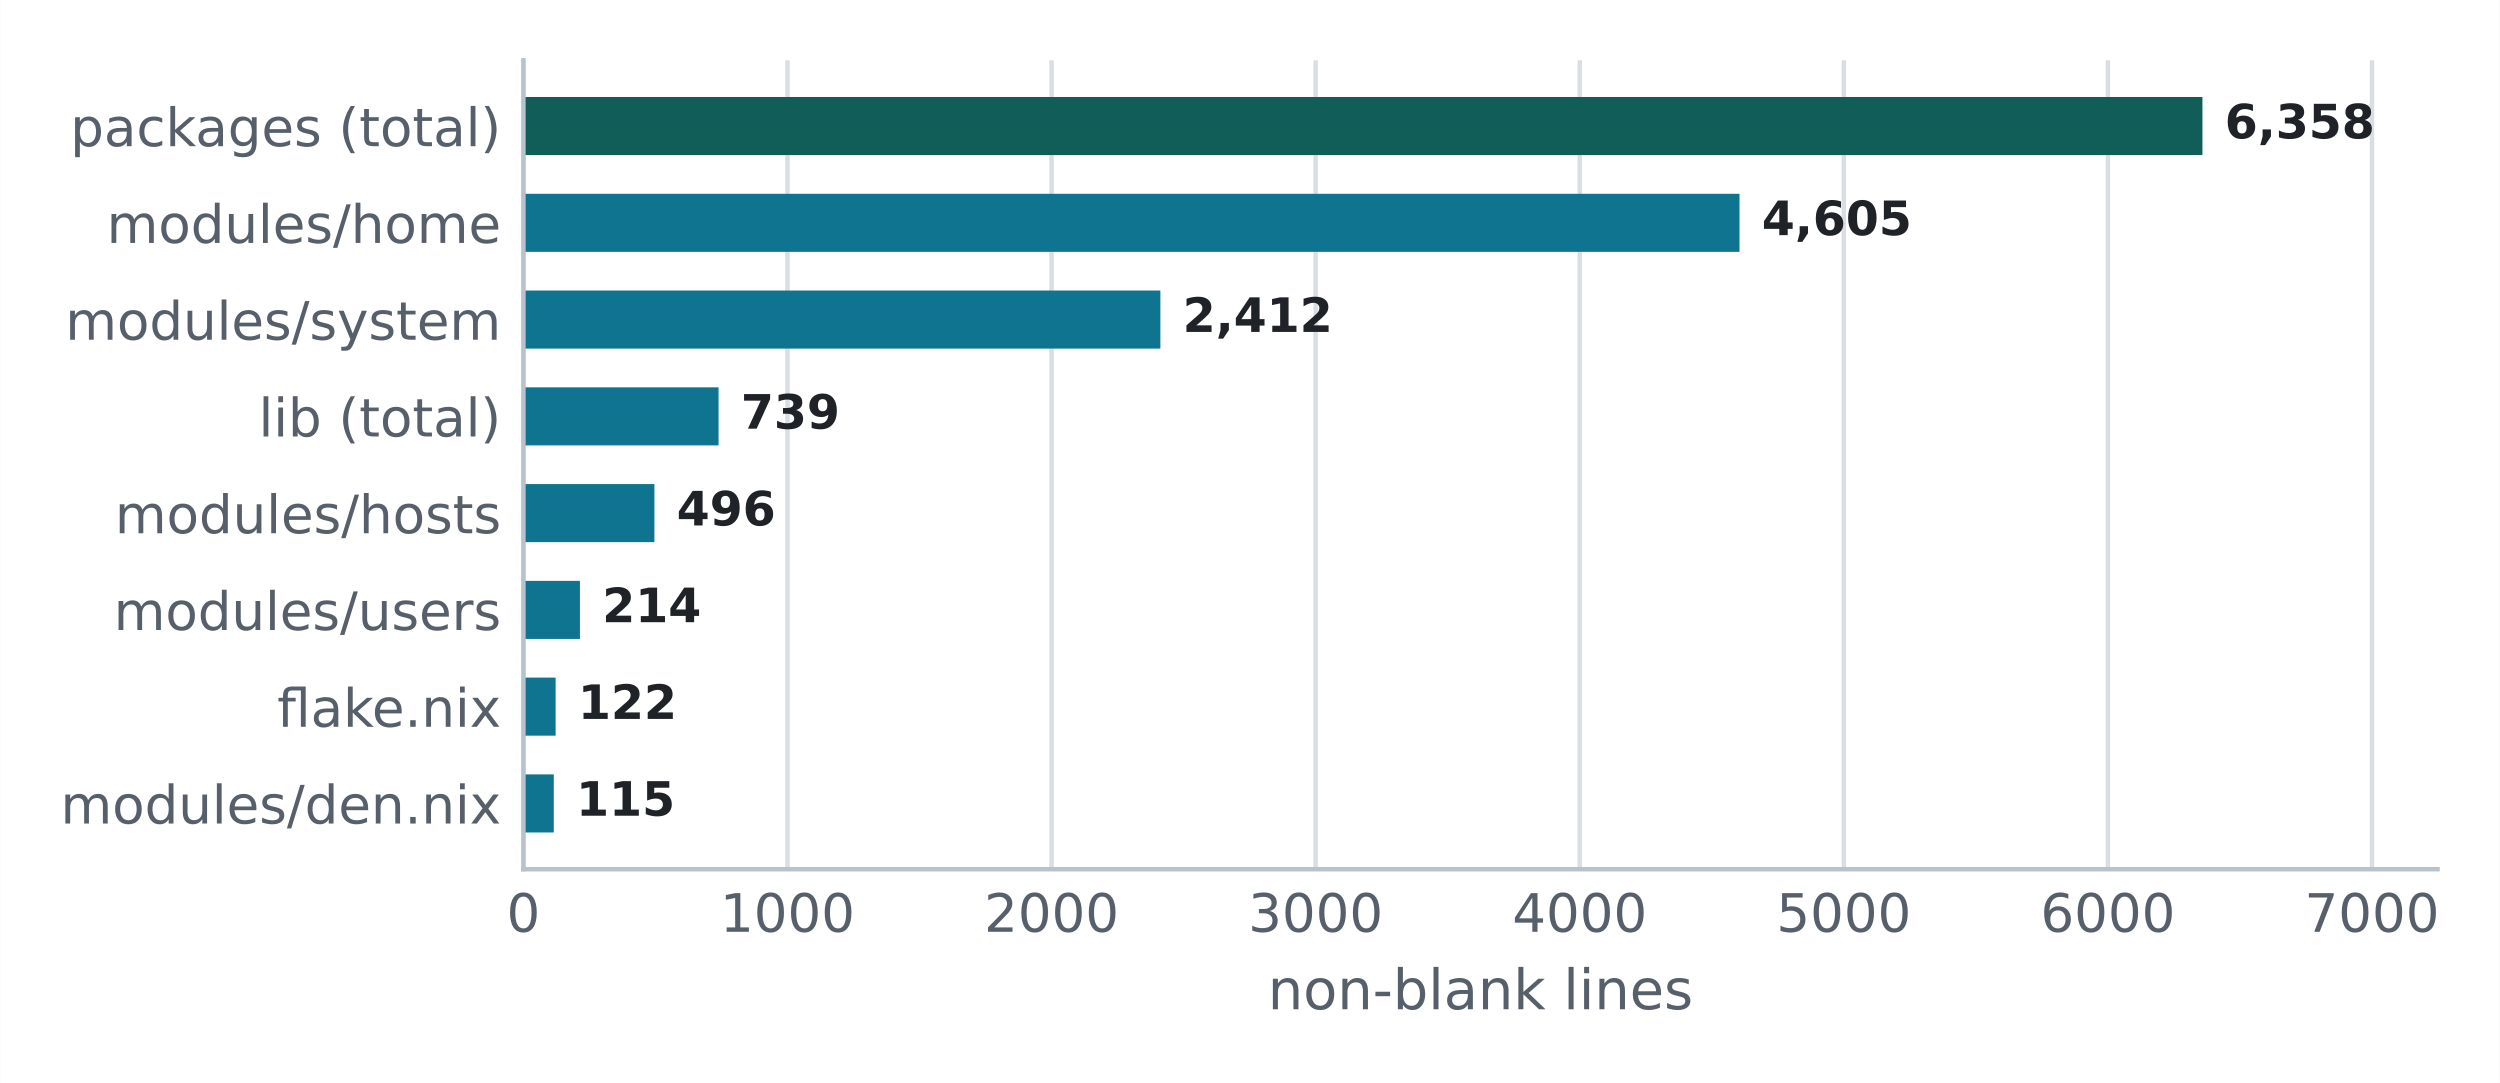
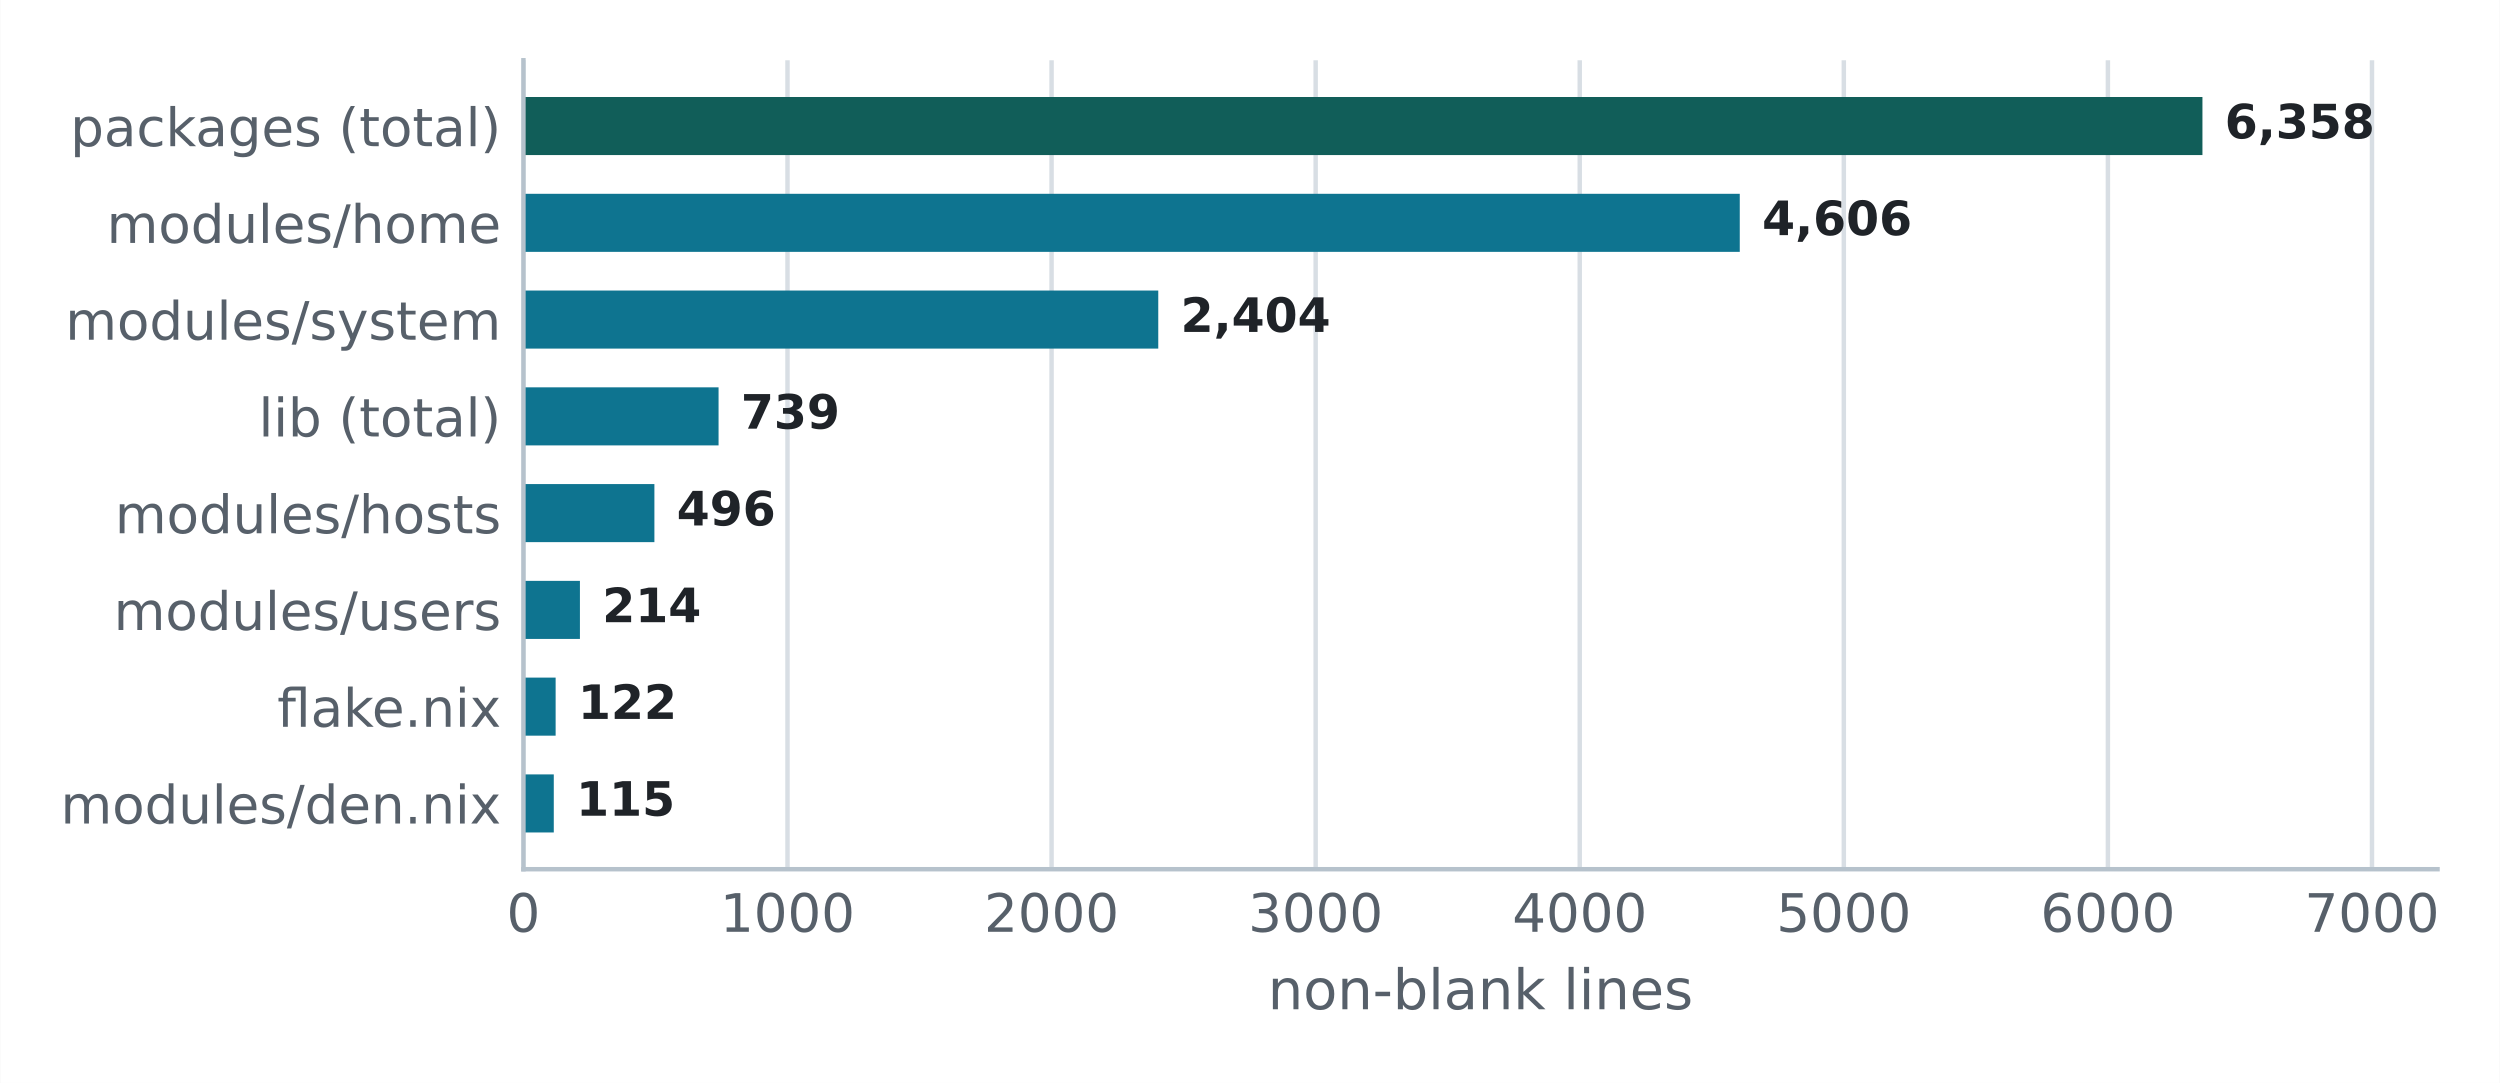
<svg xmlns="http://www.w3.org/2000/svg" xmlns:xlink="http://www.w3.org/1999/xlink" width="995" height="431" viewBox="0 0 447.937 194.078" version="1.1">
  <defs>
    <style type="text/css">*{stroke-linejoin: round; stroke-linecap: butt}</style>
  </defs>
  <g id="figure_1">
    <g id="patch_1">
      <path d="M 0 194.078  L 447.937 194.078  L 447.937 0  L 0 0  z " style="fill: #ffffff" />
    </g>
    <g id="axes_1">
      <g id="patch_2">
        <path d="M 93.751 155.778  L 436.791 155.778  L 436.791 10.8  L 93.751 10.8  z " style="fill: #ffffff" />
      </g>
      <g id="matplotlib.axis_1">
        <g id="xtick_1">
          <g id="line2d_1">
            <path d="M 93.751 155.778  L 93.751 10.8  " clip-path="url(#p4f550c6e6d)" style="fill: none; stroke: #d8dee4; stroke-width: 0.8; stroke-linecap: square" />
          </g>
          <g id="line2d_2" />
          <g id="text_1">
            <g style="fill: #57606a" transform="translate(90.72875 166.9954) scale(0.095 -0.095)">
              <defs>
                <path id="DejaVuSans-13" d="M 2034 4250  Q 1547 4250 1301 3770  Q 1056 3291 1056 2328  Q 1056 1369 1301 889  Q 1547 409 2034 409  Q 2525 409 2770 889  Q 3016 1369 3016 2328  Q 3016 3291 2770 3770  Q 2525 4250 2034 4250  z M 2034 4750  Q 2819 4750 3233 4129  Q 3647 3509 3647 2328  Q 3647 1150 3233 529  Q 2819 -91 2034 -91  Q 1250 -91 836 529  Q 422 1150 422 2328  Q 422 3509 836 4129  Q 1250 4750 2034 4750  z " transform="scale(0.015625)" />
              </defs>
              <use xlink:href="#DejaVuSans-13" />
            </g>
          </g>
        </g>
        <g id="xtick_2">
          <g id="line2d_3">
            <path d="M 141.079 155.778  L 141.079 10.8  " clip-path="url(#p4f550c6e6d)" style="fill: none; stroke: #d8dee4; stroke-width: 0.8; stroke-linecap: square" />
          </g>
          <g id="line2d_4" />
          <g id="text_2">
            <g style="fill: #57606a" transform="translate(128.9903 166.9954) scale(0.095 -0.095)">
              <defs>
                <path id="DejaVuSans-14" d="M 794 531  L 1825 531  L 1825 4091  L 703 3866  L 703 4441  L 1819 4666  L 2450 4666  L 2450 531  L 3481 531  L 3481 0  L 794 0  L 794 531  z " transform="scale(0.015625)" />
              </defs>
              <use xlink:href="#DejaVuSans-14" />
              <use xlink:href="#DejaVuSans-13" transform="translate(63.625 0)" />
              <use xlink:href="#DejaVuSans-13" transform="translate(127.25 0)" />
              <use xlink:href="#DejaVuSans-13" transform="translate(190.875 0)" />
            </g>
          </g>
        </g>
        <g id="xtick_3">
          <g id="line2d_5">
            <path d="M 188.407 155.778  L 188.407 10.8  " clip-path="url(#p4f550c6e6d)" style="fill: none; stroke: #d8dee4; stroke-width: 0.8; stroke-linecap: square" />
          </g>
          <g id="line2d_6" />
          <g id="text_3">
            <g style="fill: #57606a" transform="translate(176.3185 166.9954) scale(0.095 -0.095)">
              <defs>
                <path id="DejaVuSans-15" d="M 1228 531  L 3431 531  L 3431 0  L 469 0  L 469 531  Q 828 903 1448 1529  Q 2069 2156 2228 2338  Q 2531 2678 2651 2914  Q 2772 3150 2772 3378  Q 2772 3750 2511 3984  Q 2250 4219 1831 4219  Q 1534 4219 1204 4116  Q 875 4013 500 3803  L 500 4441  Q 881 4594 1212 4672  Q 1544 4750 1819 4750  Q 2544 4750 2975 4387  Q 3406 4025 3406 3419  Q 3406 3131 3298 2873  Q 3191 2616 2906 2266  Q 2828 2175 2409 1742  Q 1991 1309 1228 531  z " transform="scale(0.015625)" />
              </defs>
              <use xlink:href="#DejaVuSans-15" />
              <use xlink:href="#DejaVuSans-13" transform="translate(63.625 0)" />
              <use xlink:href="#DejaVuSans-13" transform="translate(127.25 0)" />
              <use xlink:href="#DejaVuSans-13" transform="translate(190.875 0)" />
            </g>
          </g>
        </g>
        <g id="xtick_4">
          <g id="line2d_7">
            <path d="M 235.735 155.778  L 235.735 10.8  " clip-path="url(#p4f550c6e6d)" style="fill: none; stroke: #d8dee4; stroke-width: 0.8; stroke-linecap: square" />
          </g>
          <g id="line2d_8" />
          <g id="text_4">
            <g style="fill: #57606a" transform="translate(223.6466 166.9954) scale(0.095 -0.095)">
              <defs>
                <path id="DejaVuSans-16" d="M 2597 2516  Q 3050 2419 3304 2112  Q 3559 1806 3559 1356  Q 3559 666 3084 287  Q 2609 -91 1734 -91  Q 1441 -91 1130 -33  Q 819 25 488 141  L 488 750  Q 750 597 1062 519  Q 1375 441 1716 441  Q 2309 441 2620 675  Q 2931 909 2931 1356  Q 2931 1769 2642 2001  Q 2353 2234 1838 2234  L 1294 2234  L 1294 2753  L 1863 2753  Q 2328 2753 2575 2939  Q 2822 3125 2822 3475  Q 2822 3834 2567 4026  Q 2313 4219 1838 4219  Q 1578 4219 1281 4162  Q 984 4106 628 3988  L 628 4550  Q 988 4650 1302 4700  Q 1616 4750 1894 4750  Q 2613 4750 3031 4423  Q 3450 4097 3450 3541  Q 3450 3153 3228 2886  Q 3006 2619 2597 2516  z " transform="scale(0.015625)" />
              </defs>
              <use xlink:href="#DejaVuSans-16" />
              <use xlink:href="#DejaVuSans-13" transform="translate(63.625 0)" />
              <use xlink:href="#DejaVuSans-13" transform="translate(127.25 0)" />
              <use xlink:href="#DejaVuSans-13" transform="translate(190.875 0)" />
            </g>
          </g>
        </g>
        <g id="xtick_5">
          <g id="line2d_9">
            <path d="M 283.063 155.778  L 283.063 10.8  " clip-path="url(#p4f550c6e6d)" style="fill: none; stroke: #d8dee4; stroke-width: 0.8; stroke-linecap: square" />
          </g>
          <g id="line2d_10" />
          <g id="text_5">
            <g style="fill: #57606a" transform="translate(270.9747 166.9954) scale(0.095 -0.095)">
              <defs>
                <path id="DejaVuSans-17" d="M 2419 4116  L 825 1625  L 2419 1625  L 2419 4116  z M 2253 4666  L 3047 4666  L 3047 1625  L 3713 1625  L 3713 1100  L 3047 1100  L 3047 0  L 2419 0  L 2419 1100  L 313 1100  L 313 1709  L 2253 4666  z " transform="scale(0.015625)" />
              </defs>
              <use xlink:href="#DejaVuSans-17" />
              <use xlink:href="#DejaVuSans-13" transform="translate(63.625 0)" />
              <use xlink:href="#DejaVuSans-13" transform="translate(127.25 0)" />
              <use xlink:href="#DejaVuSans-13" transform="translate(190.875 0)" />
            </g>
          </g>
        </g>
        <g id="xtick_6">
          <g id="line2d_11">
            <path d="M 330.392 155.778  L 330.392 10.8  " clip-path="url(#p4f550c6e6d)" style="fill: none; stroke: #d8dee4; stroke-width: 0.8; stroke-linecap: square" />
          </g>
          <g id="line2d_12" />
          <g id="text_6">
            <g style="fill: #57606a" transform="translate(318.3029 166.9954) scale(0.095 -0.095)">
              <defs>
                <path id="DejaVuSans-18" d="M 691 4666  L 3169 4666  L 3169 4134  L 1269 4134  L 1269 2991  Q 1406 3038 1543 3061  Q 1681 3084 1819 3084  Q 2600 3084 3056 2656  Q 3513 2228 3513 1497  Q 3513 744 3044 326  Q 2575 -91 1722 -91  Q 1428 -91 1123 -41  Q 819 9 494 109  L 494 744  Q 775 591 1075 516  Q 1375 441 1709 441  Q 2250 441 2565 725  Q 2881 1009 2881 1497  Q 2881 1984 2565 2268  Q 2250 2553 1709 2553  Q 1456 2553 1204 2497  Q 953 2441 691 2322  L 691 4666  z " transform="scale(0.015625)" />
              </defs>
              <use xlink:href="#DejaVuSans-18" />
              <use xlink:href="#DejaVuSans-13" transform="translate(63.625 0)" />
              <use xlink:href="#DejaVuSans-13" transform="translate(127.25 0)" />
              <use xlink:href="#DejaVuSans-13" transform="translate(190.875 0)" />
            </g>
          </g>
        </g>
        <g id="xtick_7">
          <g id="line2d_13">
            <path d="M 377.72 155.778  L 377.72 10.8  " clip-path="url(#p4f550c6e6d)" style="fill: none; stroke: #d8dee4; stroke-width: 0.8; stroke-linecap: square" />
          </g>
          <g id="line2d_14" />
          <g id="text_7">
            <g style="fill: #57606a" transform="translate(365.631 166.9954) scale(0.095 -0.095)">
              <defs>
                <path id="DejaVuSans-19" d="M 2113 2584  Q 1688 2584 1439 2293  Q 1191 2003 1191 1497  Q 1191 994 1439 701  Q 1688 409 2113 409  Q 2538 409 2786 701  Q 3034 994 3034 1497  Q 3034 2003 2786 2293  Q 2538 2584 2113 2584  z M 3366 4563  L 3366 3988  Q 3128 4100 2886 4159  Q 2644 4219 2406 4219  Q 1781 4219 1451 3797  Q 1122 3375 1075 2522  Q 1259 2794 1537 2939  Q 1816 3084 2150 3084  Q 2853 3084 3261 2657  Q 3669 2231 3669 1497  Q 3669 778 3244 343  Q 2819 -91 2113 -91  Q 1303 -91 875 529  Q 447 1150 447 2328  Q 447 3434 972 4092  Q 1497 4750 2381 4750  Q 2619 4750 2861 4703  Q 3103 4656 3366 4563  z " transform="scale(0.015625)" />
              </defs>
              <use xlink:href="#DejaVuSans-19" />
              <use xlink:href="#DejaVuSans-13" transform="translate(63.625 0)" />
              <use xlink:href="#DejaVuSans-13" transform="translate(127.25 0)" />
              <use xlink:href="#DejaVuSans-13" transform="translate(190.875 0)" />
            </g>
          </g>
        </g>
        <g id="xtick_8">
          <g id="line2d_15">
            <path d="M 425.048 155.778  L 425.048 10.8  " clip-path="url(#p4f550c6e6d)" style="fill: none; stroke: #d8dee4; stroke-width: 0.8; stroke-linecap: square" />
          </g>
          <g id="line2d_16" />
          <g id="text_8">
            <g style="fill: #57606a" transform="translate(412.9591 166.9954) scale(0.095 -0.095)">
              <defs>
                <path id="DejaVuSans-1a" d="M 525 4666  L 3525 4666  L 3525 4397  L 1831 0  L 1172 0  L 2766 4134  L 525 4134  L 525 4666  z " transform="scale(0.015625)" />
              </defs>
              <use xlink:href="#DejaVuSans-1a" />
              <use xlink:href="#DejaVuSans-13" transform="translate(63.625 0)" />
              <use xlink:href="#DejaVuSans-13" transform="translate(127.25 0)" />
              <use xlink:href="#DejaVuSans-13" transform="translate(190.875 0)" />
            </g>
          </g>
        </g>
        <g id="text_9">
          <g style="fill: #57606a" transform="translate(227.1616 180.8761) scale(0.1 -0.1)">
            <defs>
              <path id="DejaVuSans-51" d="M 3513 2113  L 3513 0  L 2938 0  L 2938 2094  Q 2938 2591 2744 2837  Q 2550 3084 2163 3084  Q 1697 3084 1428 2787  Q 1159 2491 1159 1978  L 1159 0  L 581 0  L 581 3500  L 1159 3500  L 1159 2956  Q 1366 3272 1645 3428  Q 1925 3584 2291 3584  Q 2894 3584 3203 3211  Q 3513 2838 3513 2113  z " transform="scale(0.015625)" />
              <path id="DejaVuSans-52" d="M 1959 3097  Q 1497 3097 1228 2736  Q 959 2375 959 1747  Q 959 1119 1226 758  Q 1494 397 1959 397  Q 2419 397 2687 759  Q 2956 1122 2956 1747  Q 2956 2369 2687 2733  Q 2419 3097 1959 3097  z M 1959 3584  Q 2709 3584 3137 3096  Q 3566 2609 3566 1747  Q 3566 888 3137 398  Q 2709 -91 1959 -91  Q 1206 -91 779 398  Q 353 888 353 1747  Q 353 2609 779 3096  Q 1206 3584 1959 3584  z " transform="scale(0.015625)" />
              <path id="DejaVuSans-10" d="M 313 2009  L 1997 2009  L 1997 1497  L 313 1497  L 313 2009  z " transform="scale(0.015625)" />
              <path id="DejaVuSans-45" d="M 3116 1747  Q 3116 2381 2855 2742  Q 2594 3103 2138 3103  Q 1681 3103 1420 2742  Q 1159 2381 1159 1747  Q 1159 1113 1420 752  Q 1681 391 2138 391  Q 2594 391 2855 752  Q 3116 1113 3116 1747  z M 1159 2969  Q 1341 3281 1617 3432  Q 1894 3584 2278 3584  Q 2916 3584 3314 3078  Q 3713 2572 3713 1747  Q 3713 922 3314 415  Q 2916 -91 2278 -91  Q 1894 -91 1617 61  Q 1341 213 1159 525  L 1159 0  L 581 0  L 581 4863  L 1159 4863  L 1159 2969  z " transform="scale(0.015625)" />
              <path id="DejaVuSans-4f" d="M 603 4863  L 1178 4863  L 1178 0  L 603 0  L 603 4863  z " transform="scale(0.015625)" />
              <path id="DejaVuSans-44" d="M 2194 1759  Q 1497 1759 1228 1600  Q 959 1441 959 1056  Q 959 750 1161 570  Q 1363 391 1709 391  Q 2188 391 2477 730  Q 2766 1069 2766 1631  L 2766 1759  L 2194 1759  z M 3341 1997  L 3341 0  L 2766 0  L 2766 531  Q 2569 213 2275 61  Q 1981 -91 1556 -91  Q 1019 -91 701 211  Q 384 513 384 1019  Q 384 1609 779 1909  Q 1175 2209 1959 2209  L 2766 2209  L 2766 2266  Q 2766 2663 2505 2880  Q 2244 3097 1772 3097  Q 1472 3097 1187 3025  Q 903 2953 641 2809  L 641 3341  Q 956 3463 1253 3523  Q 1550 3584 1831 3584  Q 2591 3584 2966 3190  Q 3341 2797 3341 1997  z " transform="scale(0.015625)" />
              <path id="DejaVuSans-4e" d="M 581 4863  L 1159 4863  L 1159 1991  L 2875 3500  L 3609 3500  L 1753 1863  L 3688 0  L 2938 0  L 1159 1709  L 1159 0  L 581 0  L 581 4863  z " transform="scale(0.015625)" />
              <path id="DejaVuSans-3" transform="scale(0.015625)" />
              <path id="DejaVuSans-4c" d="M 603 3500  L 1178 3500  L 1178 0  L 603 0  L 603 3500  z M 603 4863  L 1178 4863  L 1178 4134  L 603 4134  L 603 4863  z " transform="scale(0.015625)" />
              <path id="DejaVuSans-48" d="M 3597 1894  L 3597 1613  L 953 1613  Q 991 1019 1311 708  Q 1631 397 2203 397  Q 2534 397 2845 478  Q 3156 559 3463 722  L 3463 178  Q 3153 47 2828 -22  Q 2503 -91 2169 -91  Q 1331 -91 842 396  Q 353 884 353 1716  Q 353 2575 817 3079  Q 1281 3584 2069 3584  Q 2775 3584 3186 3129  Q 3597 2675 3597 1894  z M 3022 2063  Q 3016 2534 2758 2815  Q 2500 3097 2075 3097  Q 1594 3097 1305 2825  Q 1016 2553 972 2059  L 3022 2063  z " transform="scale(0.015625)" />
              <path id="DejaVuSans-56" d="M 2834 3397  L 2834 2853  Q 2591 2978 2328 3040  Q 2066 3103 1784 3103  Q 1356 3103 1142 2972  Q 928 2841 928 2578  Q 928 2378 1081 2264  Q 1234 2150 1697 2047  L 1894 2003  Q 2506 1872 2764 1633  Q 3022 1394 3022 966  Q 3022 478 2636 193  Q 2250 -91 1575 -91  Q 1294 -91 989 -36  Q 684 19 347 128  L 347 722  Q 666 556 975 473  Q 1284 391 1588 391  Q 1994 391 2212 530  Q 2431 669 2431 922  Q 2431 1156 2273 1281  Q 2116 1406 1581 1522  L 1381 1569  Q 847 1681 609 1914  Q 372 2147 372 2553  Q 372 3047 722 3315  Q 1072 3584 1716 3584  Q 2034 3584 2315 3537  Q 2597 3491 2834 3397  z " transform="scale(0.015625)" />
            </defs>
            <use xlink:href="#DejaVuSans-51" />
            <use xlink:href="#DejaVuSans-52" transform="translate(63.375 0)" />
            <use xlink:href="#DejaVuSans-51" transform="translate(124.5625 0)" />
            <use xlink:href="#DejaVuSans-10" transform="translate(187.9375 0)" />
            <use xlink:href="#DejaVuSans-45" transform="translate(224.0156 0)" />
            <use xlink:href="#DejaVuSans-4f" transform="translate(287.5 0)" />
            <use xlink:href="#DejaVuSans-44" transform="translate(315.2812 0)" />
            <use xlink:href="#DejaVuSans-51" transform="translate(376.5625 0)" />
            <use xlink:href="#DejaVuSans-4e" transform="translate(439.9375 0)" />
            <use xlink:href="#DejaVuSans-3" transform="translate(497.8438 0)" />
            <use xlink:href="#DejaVuSans-4f" transform="translate(529.625 0)" />
            <use xlink:href="#DejaVuSans-4c" transform="translate(557.4062 0)" />
            <use xlink:href="#DejaVuSans-51" transform="translate(585.1875 0)" />
            <use xlink:href="#DejaVuSans-48" transform="translate(648.5625 0)" />
            <use xlink:href="#DejaVuSans-56" transform="translate(710.0938 0)" />
          </g>
        </g>
      </g>
      <g id="matplotlib.axis_2">
        <g id="ytick_1">
          <g id="line2d_17" />
          <g id="text_10">
            <g style="fill: #57606a" transform="translate(10.8 147.5945) scale(0.095 -0.095)">
              <defs>
                <path id="DejaVuSans-50" d="M 3328 2828  Q 3544 3216 3844 3400  Q 4144 3584 4550 3584  Q 5097 3584 5394 3201  Q 5691 2819 5691 2113  L 5691 0  L 5113 0  L 5113 2094  Q 5113 2597 4934 2840  Q 4756 3084 4391 3084  Q 3944 3084 3684 2787  Q 3425 2491 3425 1978  L 3425 0  L 2847 0  L 2847 2094  Q 2847 2600 2669 2842  Q 2491 3084 2119 3084  Q 1678 3084 1418 2786  Q 1159 2488 1159 1978  L 1159 0  L 581 0  L 581 3500  L 1159 3500  L 1159 2956  Q 1356 3278 1631 3431  Q 1906 3584 2284 3584  Q 2666 3584 2933 3390  Q 3200 3197 3328 2828  z " transform="scale(0.015625)" />
                <path id="DejaVuSans-47" d="M 2906 2969  L 2906 4863  L 3481 4863  L 3481 0  L 2906 0  L 2906 525  Q 2725 213 2448 61  Q 2172 -91 1784 -91  Q 1150 -91 751 415  Q 353 922 353 1747  Q 353 2572 751 3078  Q 1150 3584 1784 3584  Q 2172 3584 2448 3432  Q 2725 3281 2906 2969  z M 947 1747  Q 947 1113 1208 752  Q 1469 391 1925 391  Q 2381 391 2643 752  Q 2906 1113 2906 1747  Q 2906 2381 2643 2742  Q 2381 3103 1925 3103  Q 1469 3103 1208 2742  Q 947 2381 947 1747  z " transform="scale(0.015625)" />
                <path id="DejaVuSans-58" d="M 544 1381  L 544 3500  L 1119 3500  L 1119 1403  Q 1119 906 1312 657  Q 1506 409 1894 409  Q 2359 409 2629 706  Q 2900 1003 2900 1516  L 2900 3500  L 3475 3500  L 3475 0  L 2900 0  L 2900 538  Q 2691 219 2414 64  Q 2138 -91 1772 -91  Q 1169 -91 856 284  Q 544 659 544 1381  z M 1991 3584  L 1991 3584  z " transform="scale(0.015625)" />
                <path id="DejaVuSans-12" d="M 1625 4666  L 2156 4666  L 531 -594  L 0 -594  L 1625 4666  z " transform="scale(0.015625)" />
                <path id="DejaVuSans-11" d="M 684 794  L 1344 794  L 1344 0  L 684 0  L 684 794  z " transform="scale(0.015625)" />
                <path id="DejaVuSans-5b" d="M 3513 3500  L 2247 1797  L 3578 0  L 2900 0  L 1881 1375  L 863 0  L 184 0  L 1544 1831  L 300 3500  L 978 3500  L 1906 2253  L 2834 3500  L 3513 3500  z " transform="scale(0.015625)" />
              </defs>
              <use xlink:href="#DejaVuSans-50" />
              <use xlink:href="#DejaVuSans-52" transform="translate(97.40625 0)" />
              <use xlink:href="#DejaVuSans-47" transform="translate(158.5938 0)" />
              <use xlink:href="#DejaVuSans-58" transform="translate(222.0781 0)" />
              <use xlink:href="#DejaVuSans-4f" transform="translate(285.4531 0)" />
              <use xlink:href="#DejaVuSans-48" transform="translate(313.2344 0)" />
              <use xlink:href="#DejaVuSans-56" transform="translate(374.7656 0)" />
              <use xlink:href="#DejaVuSans-12" transform="translate(426.8594 0)" />
              <use xlink:href="#DejaVuSans-47" transform="translate(460.5469 0)" />
              <use xlink:href="#DejaVuSans-48" transform="translate(524.0312 0)" />
              <use xlink:href="#DejaVuSans-51" transform="translate(585.5625 0)" />
              <use xlink:href="#DejaVuSans-11" transform="translate(648.9375 0)" />
              <use xlink:href="#DejaVuSans-51" transform="translate(680.7188 0)" />
              <use xlink:href="#DejaVuSans-4c" transform="translate(744.0938 0)" />
              <use xlink:href="#DejaVuSans-5b" transform="translate(771.875 0)" />
            </g>
          </g>
        </g>
        <g id="ytick_2">
          <g id="line2d_18" />
          <g id="text_11">
            <g style="fill: #57606a" transform="translate(49.6357 130.2526) scale(0.095 -0.095)">
              <defs>
                <path id="DejaVuSans-13b0" d="M 1831 4863  L 3431 4863  L 3431 0  L 2853 0  L 2853 4384  L 1825 4384  Q 1516 4384 1395 4259  Q 1275 4134 1275 3809  L 1275 3500  L 2222 3500  L 2222 3053  L 1275 3053  L 1275 0  L 697 0  L 697 3053  L 147 3053  L 147 3500  L 697 3500  L 697 3744  Q 697 4328 969 4595  Q 1241 4863 1831 4863  z " transform="scale(0.015625)" />
              </defs>
              <use xlink:href="#DejaVuSans-13b0" />
              <use xlink:href="#DejaVuSans-44" transform="translate(62.98438 0)" />
              <use xlink:href="#DejaVuSans-4e" transform="translate(124.2656 0)" />
              <use xlink:href="#DejaVuSans-48" transform="translate(178.6094 0)" />
              <use xlink:href="#DejaVuSans-11" transform="translate(240.1406 0)" />
              <use xlink:href="#DejaVuSans-51" transform="translate(271.9219 0)" />
              <use xlink:href="#DejaVuSans-4c" transform="translate(335.2969 0)" />
              <use xlink:href="#DejaVuSans-5b" transform="translate(363.0781 0)" />
            </g>
          </g>
        </g>
        <g id="ytick_3">
          <g id="line2d_19" />
          <g id="text_12">
            <g style="fill: #57606a" transform="translate(20.32969 112.9108) scale(0.095 -0.095)">
              <defs>
                <path id="DejaVuSans-55" d="M 2631 2963  Q 2534 3019 2420 3045  Q 2306 3072 2169 3072  Q 1681 3072 1420 2755  Q 1159 2438 1159 1844  L 1159 0  L 581 0  L 581 3500  L 1159 3500  L 1159 2956  Q 1341 3275 1631 3429  Q 1922 3584 2338 3584  Q 2397 3584 2469 3576  Q 2541 3569 2628 3553  L 2631 2963  z " transform="scale(0.015625)" />
              </defs>
              <use xlink:href="#DejaVuSans-50" />
              <use xlink:href="#DejaVuSans-52" transform="translate(97.40625 0)" />
              <use xlink:href="#DejaVuSans-47" transform="translate(158.5938 0)" />
              <use xlink:href="#DejaVuSans-58" transform="translate(222.0781 0)" />
              <use xlink:href="#DejaVuSans-4f" transform="translate(285.4531 0)" />
              <use xlink:href="#DejaVuSans-48" transform="translate(313.2344 0)" />
              <use xlink:href="#DejaVuSans-56" transform="translate(374.7656 0)" />
              <use xlink:href="#DejaVuSans-12" transform="translate(426.8594 0)" />
              <use xlink:href="#DejaVuSans-58" transform="translate(460.5469 0)" />
              <use xlink:href="#DejaVuSans-56" transform="translate(523.9219 0)" />
              <use xlink:href="#DejaVuSans-48" transform="translate(576.0156 0)" />
              <use xlink:href="#DejaVuSans-55" transform="translate(637.5469 0)" />
              <use xlink:href="#DejaVuSans-56" transform="translate(678.6562 0)" />
            </g>
          </g>
        </g>
        <g id="ytick_4">
          <g id="line2d_20" />
          <g id="text_13">
            <g style="fill: #57606a" transform="translate(20.54344 95.569) scale(0.095 -0.095)">
              <defs>
                <path id="DejaVuSans-4b" d="M 3513 2113  L 3513 0  L 2938 0  L 2938 2094  Q 2938 2591 2744 2837  Q 2550 3084 2163 3084  Q 1697 3084 1428 2787  Q 1159 2491 1159 1978  L 1159 0  L 581 0  L 581 4863  L 1159 4863  L 1159 2956  Q 1366 3272 1645 3428  Q 1925 3584 2291 3584  Q 2894 3584 3203 3211  Q 3513 2838 3513 2113  z " transform="scale(0.015625)" />
                <path id="DejaVuSans-57" d="M 1172 4494  L 1172 3500  L 2356 3500  L 2356 3053  L 1172 3053  L 1172 1153  Q 1172 725 1289 603  Q 1406 481 1766 481  L 2356 481  L 2356 0  L 1766 0  Q 1100 0 847 248  Q 594 497 594 1153  L 594 3053  L 172 3053  L 172 3500  L 594 3500  L 594 4494  L 1172 4494  z " transform="scale(0.015625)" />
              </defs>
              <use xlink:href="#DejaVuSans-50" />
              <use xlink:href="#DejaVuSans-52" transform="translate(97.40625 0)" />
              <use xlink:href="#DejaVuSans-47" transform="translate(158.5938 0)" />
              <use xlink:href="#DejaVuSans-58" transform="translate(222.0781 0)" />
              <use xlink:href="#DejaVuSans-4f" transform="translate(285.4531 0)" />
              <use xlink:href="#DejaVuSans-48" transform="translate(313.2344 0)" />
              <use xlink:href="#DejaVuSans-56" transform="translate(374.7656 0)" />
              <use xlink:href="#DejaVuSans-12" transform="translate(426.8594 0)" />
              <use xlink:href="#DejaVuSans-4b" transform="translate(460.5469 0)" />
              <use xlink:href="#DejaVuSans-52" transform="translate(523.9219 0)" />
              <use xlink:href="#DejaVuSans-56" transform="translate(585.1094 0)" />
              <use xlink:href="#DejaVuSans-57" transform="translate(637.2031 0)" />
              <use xlink:href="#DejaVuSans-56" transform="translate(676.4062 0)" />
            </g>
          </g>
        </g>
        <g id="ytick_5">
          <g id="line2d_21" />
          <g id="text_14">
            <g style="fill: #57606a" transform="translate(46.28695 78.22717) scale(0.095 -0.095)">
              <defs>
                <path id="DejaVuSans-b" d="M 1984 4856  Q 1566 4138 1362 3434  Q 1159 2731 1159 2009  Q 1159 1288 1364 580  Q 1569 -128 1984 -844  L 1484 -844  Q 1016 -109 783 600  Q 550 1309 550 2009  Q 550 2706 781 3412  Q 1013 4119 1484 4856  L 1984 4856  z " transform="scale(0.015625)" />
                <path id="DejaVuSans-c" d="M 513 4856  L 1013 4856  Q 1481 4119 1714 3412  Q 1947 2706 1947 2009  Q 1947 1309 1714 600  Q 1481 -109 1013 -844  L 513 -844  Q 928 -128 1133 580  Q 1338 1288 1338 2009  Q 1338 2731 1133 3434  Q 928 4138 513 4856  z " transform="scale(0.015625)" />
              </defs>
              <use xlink:href="#DejaVuSans-4f" />
              <use xlink:href="#DejaVuSans-4c" transform="translate(27.78125 0)" />
              <use xlink:href="#DejaVuSans-45" transform="translate(55.5625 0)" />
              <use xlink:href="#DejaVuSans-3" transform="translate(119.0469 0)" />
              <use xlink:href="#DejaVuSans-b" transform="translate(150.8281 0)" />
              <use xlink:href="#DejaVuSans-57" transform="translate(189.8438 0)" />
              <use xlink:href="#DejaVuSans-52" transform="translate(229.0469 0)" />
              <use xlink:href="#DejaVuSans-57" transform="translate(290.2344 0)" />
              <use xlink:href="#DejaVuSans-44" transform="translate(329.4375 0)" />
              <use xlink:href="#DejaVuSans-4f" transform="translate(390.7188 0)" />
              <use xlink:href="#DejaVuSans-c" transform="translate(418.5 0)" />
            </g>
          </g>
        </g>
        <g id="ytick_6">
          <g id="line2d_22" />
          <g id="text_15">
            <g style="fill: #57606a" transform="translate(11.655 60.88535) scale(0.095 -0.095)">
              <defs>
                <path id="DejaVuSans-5c" d="M 2059 -325  Q 1816 -950 1584 -1140  Q 1353 -1331 966 -1331  L 506 -1331  L 506 -850  L 844 -850  Q 1081 -850 1212 -737  Q 1344 -625 1503 -206  L 1606 56  L 191 3500  L 800 3500  L 1894 763  L 2988 3500  L 3597 3500  L 2059 -325  z " transform="scale(0.015625)" />
              </defs>
              <use xlink:href="#DejaVuSans-50" />
              <use xlink:href="#DejaVuSans-52" transform="translate(97.40625 0)" />
              <use xlink:href="#DejaVuSans-47" transform="translate(158.5938 0)" />
              <use xlink:href="#DejaVuSans-58" transform="translate(222.0781 0)" />
              <use xlink:href="#DejaVuSans-4f" transform="translate(285.4531 0)" />
              <use xlink:href="#DejaVuSans-48" transform="translate(313.2344 0)" />
              <use xlink:href="#DejaVuSans-56" transform="translate(374.7656 0)" />
              <use xlink:href="#DejaVuSans-12" transform="translate(426.8594 0)" />
              <use xlink:href="#DejaVuSans-56" transform="translate(460.5469 0)" />
              <use xlink:href="#DejaVuSans-5c" transform="translate(512.6406 0)" />
              <use xlink:href="#DejaVuSans-56" transform="translate(571.8281 0)" />
              <use xlink:href="#DejaVuSans-57" transform="translate(623.9219 0)" />
              <use xlink:href="#DejaVuSans-48" transform="translate(663.125 0)" />
              <use xlink:href="#DejaVuSans-50" transform="translate(724.6562 0)" />
            </g>
          </g>
        </g>
        <g id="ytick_7">
          <g id="line2d_23" />
          <g id="text_16">
            <g style="fill: #57606a" transform="translate(19.06648 43.54352) scale(0.095 -0.095)">
              <use xlink:href="#DejaVuSans-50" />
              <use xlink:href="#DejaVuSans-52" transform="translate(97.40625 0)" />
              <use xlink:href="#DejaVuSans-47" transform="translate(158.5938 0)" />
              <use xlink:href="#DejaVuSans-58" transform="translate(222.0781 0)" />
              <use xlink:href="#DejaVuSans-4f" transform="translate(285.4531 0)" />
              <use xlink:href="#DejaVuSans-48" transform="translate(313.2344 0)" />
              <use xlink:href="#DejaVuSans-56" transform="translate(374.7656 0)" />
              <use xlink:href="#DejaVuSans-12" transform="translate(426.8594 0)" />
              <use xlink:href="#DejaVuSans-4b" transform="translate(460.5469 0)" />
              <use xlink:href="#DejaVuSans-52" transform="translate(523.9219 0)" />
              <use xlink:href="#DejaVuSans-50" transform="translate(585.1094 0)" />
              <use xlink:href="#DejaVuSans-48" transform="translate(682.5156 0)" />
            </g>
          </g>
        </g>
        <g id="ytick_8">
          <g id="line2d_24" />
          <g id="text_17">
            <g style="fill: #57606a" transform="translate(12.5382 26.2017) scale(0.095 -0.095)">
              <defs>
                <path id="DejaVuSans-53" d="M 1159 525  L 1159 -1331  L 581 -1331  L 581 3500  L 1159 3500  L 1159 2969  Q 1341 3281 1617 3432  Q 1894 3584 2278 3584  Q 2916 3584 3314 3078  Q 3713 2572 3713 1747  Q 3713 922 3314 415  Q 2916 -91 2278 -91  Q 1894 -91 1617 61  Q 1341 213 1159 525  z M 3116 1747  Q 3116 2381 2855 2742  Q 2594 3103 2138 3103  Q 1681 3103 1420 2742  Q 1159 2381 1159 1747  Q 1159 1113 1420 752  Q 1681 391 2138 391  Q 2594 391 2855 752  Q 3116 1113 3116 1747  z " transform="scale(0.015625)" />
                <path id="DejaVuSans-46" d="M 3122 3366  L 3122 2828  Q 2878 2963 2633 3030  Q 2388 3097 2138 3097  Q 1578 3097 1268 2742  Q 959 2388 959 1747  Q 959 1106 1268 751  Q 1578 397 2138 397  Q 2388 397 2633 464  Q 2878 531 3122 666  L 3122 134  Q 2881 22 2623 -34  Q 2366 -91 2075 -91  Q 1284 -91 818 406  Q 353 903 353 1747  Q 353 2603 823 3093  Q 1294 3584 2113 3584  Q 2378 3584 2631 3529  Q 2884 3475 3122 3366  z " transform="scale(0.015625)" />
                <path id="DejaVuSans-4a" d="M 2906 1791  Q 2906 2416 2648 2759  Q 2391 3103 1925 3103  Q 1463 3103 1205 2759  Q 947 2416 947 1791  Q 947 1169 1205 825  Q 1463 481 1925 481  Q 2391 481 2648 825  Q 2906 1169 2906 1791  z M 3481 434  Q 3481 -459 3084 -895  Q 2688 -1331 1869 -1331  Q 1566 -1331 1297 -1286  Q 1028 -1241 775 -1147  L 775 -588  Q 1028 -725 1275 -790  Q 1522 -856 1778 -856  Q 2344 -856 2625 -561  Q 2906 -266 2906 331  L 2906 616  Q 2728 306 2450 153  Q 2172 0 1784 0  Q 1141 0 747 490  Q 353 981 353 1791  Q 353 2603 747 3093  Q 1141 3584 1784 3584  Q 2172 3584 2450 3431  Q 2728 3278 2906 2969  L 2906 3500  L 3481 3500  L 3481 434  z " transform="scale(0.015625)" />
              </defs>
              <use xlink:href="#DejaVuSans-53" />
              <use xlink:href="#DejaVuSans-44" transform="translate(63.48438 0)" />
              <use xlink:href="#DejaVuSans-46" transform="translate(124.7656 0)" />
              <use xlink:href="#DejaVuSans-4e" transform="translate(179.75 0)" />
              <use xlink:href="#DejaVuSans-44" transform="translate(235.9062 0)" />
              <use xlink:href="#DejaVuSans-4a" transform="translate(297.1875 0)" />
              <use xlink:href="#DejaVuSans-48" transform="translate(360.6719 0)" />
              <use xlink:href="#DejaVuSans-56" transform="translate(422.2031 0)" />
              <use xlink:href="#DejaVuSans-3" transform="translate(474.2969 0)" />
              <use xlink:href="#DejaVuSans-b" transform="translate(506.0781 0)" />
              <use xlink:href="#DejaVuSans-57" transform="translate(545.0938 0)" />
              <use xlink:href="#DejaVuSans-52" transform="translate(584.2969 0)" />
              <use xlink:href="#DejaVuSans-57" transform="translate(645.4844 0)" />
              <use xlink:href="#DejaVuSans-44" transform="translate(684.6875 0)" />
              <use xlink:href="#DejaVuSans-4f" transform="translate(745.9688 0)" />
              <use xlink:href="#DejaVuSans-c" transform="translate(773.75 0)" />
            </g>
          </g>
        </g>
      </g>
      <g id="patch_3">
        <path d="M 93.751 149.188  L 99.194 149.188  L 99.194 138.783  L 93.751 138.783  z " clip-path="url(#p4f550c6e6d)" style="fill: #0e7490" />
      </g>
      <g id="patch_4">
        <path d="M 93.751 131.846  L 99.525 131.846  L 99.525 121.441  L 93.751 121.441  z " clip-path="url(#p4f550c6e6d)" style="fill: #0e7490" />
      </g>
      <g id="patch_5">
        <path d="M 93.751 114.504  L 103.879 114.504  L 103.879 104.099  L 93.751 104.099  z " clip-path="url(#p4f550c6e6d)" style="fill: #0e7490" />
      </g>
      <g id="patch_6">
        <path d="M 93.751 97.162  L 117.226 97.162  L 117.226 86.757  L 93.751 86.757  z " clip-path="url(#p4f550c6e6d)" style="fill: #0e7490" />
      </g>
      <g id="patch_7">
        <path d="M 93.751 79.82  L 128.726 79.82  L 128.726 69.415  L 93.751 69.415  z " clip-path="url(#p4f550c6e6d)" style="fill: #0e7490" />
      </g>
      <g id="patch_8">
-         <path d="M 93.751 62.479  L 207.906 62.479  L 207.906 52.074  L 93.751 52.074  z " clip-path="url(#p4f550c6e6d)" style="fill: #0e7490" />
+         <path d="M 93.751 62.479  L 207.528 62.479  L 207.528 52.074  L 93.751 52.074  z " clip-path="url(#p4f550c6e6d)" style="fill: #0e7490" />
      </g>
      <g id="patch_9">
-         <path d="M 93.751 45.137  L 311.697 45.137  L 311.697 34.732  L 93.751 34.732  z " clip-path="url(#p4f550c6e6d)" style="fill: #0e7490" />
+         <path d="M 93.751 45.137  L 311.744 45.137  L 311.744 34.732  L 93.751 34.732  z " clip-path="url(#p4f550c6e6d)" style="fill: #0e7490" />
      </g>
      <g id="patch_10">
        <path d="M 93.751 27.795  L 394.663 27.795  L 394.663 17.39  L 93.751 17.39  z " clip-path="url(#p4f550c6e6d)" style="fill: #115e59" />
      </g>
      <g id="patch_11">
        <path d="M 93.751 155.778  L 93.751 10.8  " style="fill: none; stroke: #b6c2cc; stroke-width: 0.8; stroke-linejoin: miter; stroke-linecap: square" />
      </g>
      <g id="patch_12">
        <path d="M 93.751 155.778  L 436.791 155.778  " style="fill: none; stroke: #b6c2cc; stroke-width: 0.8; stroke-linejoin: miter; stroke-linecap: square" />
      </g>
      <g id="text_18">
        <g style="fill: #1f2328" transform="translate(103.1937 146.1932) scale(0.085 -0.085)">
          <defs>
            <path id="DejaVuSans-Bold-14" d="M 750 831  L 1813 831  L 1813 3847  L 722 3622  L 722 4441  L 1806 4666  L 2950 4666  L 2950 831  L 4013 831  L 4013 0  L 750 0  L 750 831  z " transform="scale(0.015625)" />
            <path id="DejaVuSans-Bold-18" d="M 678 4666  L 3669 4666  L 3669 3781  L 1638 3781  L 1638 3059  Q 1775 3097 1914 3117  Q 2053 3138 2203 3138  Q 3056 3138 3531 2711  Q 4006 2284 4006 1522  Q 4006 766 3489 337  Q 2972 -91 2053 -91  Q 1656 -91 1267 -14  Q 878 63 494 219  L 494 1166  Q 875 947 1217 837  Q 1559 728 1863 728  Q 2300 728 2551 942  Q 2803 1156 2803 1522  Q 2803 1891 2551 2103  Q 2300 2316 1863 2316  Q 1603 2316 1309 2248  Q 1016 2181 678 2041  L 678 4666  z " transform="scale(0.015625)" />
          </defs>
          <use xlink:href="#DejaVuSans-Bold-14" />
          <use xlink:href="#DejaVuSans-Bold-14" transform="translate(69.57812 0)" />
          <use xlink:href="#DejaVuSans-Bold-18" transform="translate(139.1562 0)" />
        </g>
      </g>
      <g id="text_19">
        <g style="fill: #1f2328" transform="translate(103.525 128.8514) scale(0.085 -0.085)">
          <defs>
            <path id="DejaVuSans-Bold-15" d="M 1844 884  L 3897 884  L 3897 0  L 506 0  L 506 884  L 2209 2388  Q 2438 2594 2547 2791  Q 2656 2988 2656 3200  Q 2656 3528 2436 3728  Q 2216 3928 1850 3928  Q 1569 3928 1234 3808  Q 900 3688 519 3450  L 519 4475  Q 925 4609 1322 4679  Q 1719 4750 2100 4750  Q 2938 4750 3402 4381  Q 3866 4013 3866 3353  Q 3866 2972 3669 2642  Q 3472 2313 2841 1759  L 1844 884  z " transform="scale(0.015625)" />
          </defs>
          <use xlink:href="#DejaVuSans-Bold-14" />
          <use xlink:href="#DejaVuSans-Bold-15" transform="translate(69.57812 0)" />
          <use xlink:href="#DejaVuSans-Bold-15" transform="translate(139.1562 0)" />
        </g>
      </g>
      <g id="text_20">
        <g style="fill: #1f2328" transform="translate(107.8792 111.5096) scale(0.085 -0.085)">
          <defs>
            <path id="DejaVuSans-Bold-17" d="M 2356 3675  L 1038 1722  L 2356 1722  L 2356 3675  z M 2156 4666  L 3494 4666  L 3494 1722  L 4159 1722  L 4159 850  L 3494 850  L 3494 0  L 2356 0  L 2356 850  L 288 850  L 288 1881  L 2156 4666  z " transform="scale(0.015625)" />
          </defs>
          <use xlink:href="#DejaVuSans-Bold-15" />
          <use xlink:href="#DejaVuSans-Bold-14" transform="translate(69.57812 0)" />
          <use xlink:href="#DejaVuSans-Bold-17" transform="translate(139.1562 0)" />
        </g>
      </g>
      <g id="text_21">
        <g style="fill: #1f2328" transform="translate(121.2257 94.16775) scale(0.085 -0.085)">
          <defs>
            <path id="DejaVuSans-Bold-1c" d="M 641 103  L 641 966  Q 928 831 1190 764  Q 1453 697 1709 697  Q 2247 697 2547 995  Q 2847 1294 2900 1881  Q 2688 1725 2447 1647  Q 2206 1569 1925 1569  Q 1209 1569 770 1986  Q 331 2403 331 3084  Q 331 3838 820 4291  Q 1309 4744 2131 4744  Q 3044 4744 3544 4128  Q 4044 3513 4044 2388  Q 4044 1231 3459 570  Q 2875 -91 1856 -91  Q 1528 -91 1228 -42  Q 928 6 641 103  z M 2125 2350  Q 2441 2350 2600 2554  Q 2759 2759 2759 3169  Q 2759 3575 2600 3781  Q 2441 3988 2125 3988  Q 1809 3988 1650 3781  Q 1491 3575 1491 3169  Q 1491 2759 1650 2554  Q 1809 2350 2125 2350  z " transform="scale(0.015625)" />
            <path id="DejaVuSans-Bold-19" d="M 2316 2303  Q 2000 2303 1842 2098  Q 1684 1894 1684 1484  Q 1684 1075 1842 870  Q 2000 666 2316 666  Q 2634 666 2792 870  Q 2950 1075 2950 1484  Q 2950 1894 2792 2098  Q 2634 2303 2316 2303  z M 3803 4544  L 3803 3681  Q 3506 3822 3243 3889  Q 2981 3956 2731 3956  Q 2194 3956 1894 3657  Q 1594 3359 1544 2772  Q 1750 2925 1990 3001  Q 2231 3078 2516 3078  Q 3231 3078 3670 2659  Q 4109 2241 4109 1563  Q 4109 813 3618 361  Q 3128 -91 2303 -91  Q 1394 -91 895 523  Q 397 1138 397 2266  Q 397 3422 980 4083  Q 1563 4744 2578 4744  Q 2900 4744 3203 4694  Q 3506 4644 3803 4544  z " transform="scale(0.015625)" />
          </defs>
          <use xlink:href="#DejaVuSans-Bold-17" />
          <use xlink:href="#DejaVuSans-Bold-1c" transform="translate(69.57812 0)" />
          <use xlink:href="#DejaVuSans-Bold-19" transform="translate(139.1562 0)" />
        </g>
      </g>
      <g id="text_22">
        <g style="fill: #1f2328" transform="translate(132.7264 76.82592) scale(0.085 -0.085)">
          <defs>
            <path id="DejaVuSans-Bold-1a" d="M 428 4666  L 3944 4666  L 3944 3988  L 2125 0  L 953 0  L 2675 3781  L 428 3781  L 428 4666  z " transform="scale(0.015625)" />
            <path id="DejaVuSans-Bold-16" d="M 2981 2516  Q 3453 2394 3698 2092  Q 3944 1791 3944 1325  Q 3944 631 3412 270  Q 2881 -91 1863 -91  Q 1503 -91 1142 -33  Q 781 25 428 141  L 428 1069  Q 766 900 1098 814  Q 1431 728 1753 728  Q 2231 728 2486 893  Q 2741 1059 2741 1369  Q 2741 1688 2480 1852  Q 2219 2016 1709 2016  L 1228 2016  L 1228 2791  L 1734 2791  Q 2188 2791 2409 2933  Q 2631 3075 2631 3366  Q 2631 3634 2415 3781  Q 2200 3928 1806 3928  Q 1516 3928 1219 3862  Q 922 3797 628 3669  L 628 4550  Q 984 4650 1334 4700  Q 1684 4750 2022 4750  Q 2931 4750 3382 4451  Q 3834 4153 3834 3553  Q 3834 3144 3618 2883  Q 3403 2622 2981 2516  z " transform="scale(0.015625)" />
          </defs>
          <use xlink:href="#DejaVuSans-Bold-1a" />
          <use xlink:href="#DejaVuSans-Bold-16" transform="translate(69.57812 0)" />
          <use xlink:href="#DejaVuSans-Bold-1c" transform="translate(139.1562 0)" />
        </g>
      </g>
      <g id="text_23">
-         <g style="fill: #1f2328" transform="translate(211.9064 59.4841) scale(0.085 -0.085)">
+         <g style="fill: #1f2328" transform="translate(211.5278 59.4841) scale(0.085 -0.085)">
          <defs>
            <path id="DejaVuSans-Bold-f" d="M 653 1209  L 1778 1209  L 1778 256  L 1006 -909  L 341 -909  L 653 256  L 653 1209  z " transform="scale(0.015625)" />
+             <path id="DejaVuSans-Bold-13" d="M 2944 2338  Q 2944 3213 2780 3570  Q 2616 3928 2228 3928  Q 1841 3928 1675 3570  Q 1509 3213 1509 2338  Q 1509 1453 1675 1090  Q 1841 728 2228 728  Q 2613 728 2778 1090  Q 2944 1453 2944 2338  z M 4147 2328  Q 4147 1169 3647 539  Q 3147 -91 2228 -91  Q 1306 -91 806 539  Q 306 1169 306 2328  Q 306 3491 806 4120  Q 1306 4750 2228 4750  Q 3147 4750 3647 4120  Q 4147 3491 4147 2328  z " transform="scale(0.015625)" />
          </defs>
          <use xlink:href="#DejaVuSans-Bold-15" />
          <use xlink:href="#DejaVuSans-Bold-f" transform="translate(69.57812 0)" />
          <use xlink:href="#DejaVuSans-Bold-17" transform="translate(107.5625 0)" />
-           <use xlink:href="#DejaVuSans-Bold-14" transform="translate(177.1406 0)" />
-           <use xlink:href="#DejaVuSans-Bold-15" transform="translate(246.7188 0)" />
+           <use xlink:href="#DejaVuSans-Bold-13" transform="translate(177.1406 0)" />
+           <use xlink:href="#DejaVuSans-Bold-17" transform="translate(246.7188 0)" />
        </g>
      </g>
      <g id="text_24">
-         <g style="fill: #1f2328" transform="translate(315.697 42.14227) scale(0.085 -0.085)">
-           <defs>
-             <path id="DejaVuSans-Bold-13" d="M 2944 2338  Q 2944 3213 2780 3570  Q 2616 3928 2228 3928  Q 1841 3928 1675 3570  Q 1509 3213 1509 2338  Q 1509 1453 1675 1090  Q 1841 728 2228 728  Q 2613 728 2778 1090  Q 2944 1453 2944 2338  z M 4147 2328  Q 4147 1169 3647 539  Q 3147 -91 2228 -91  Q 1306 -91 806 539  Q 306 1169 306 2328  Q 306 3491 806 4120  Q 1306 4750 2228 4750  Q 3147 4750 3647 4120  Q 4147 3491 4147 2328  z " transform="scale(0.015625)" />
-           </defs>
+         <g style="fill: #1f2328" transform="translate(315.7443 42.14227) scale(0.085 -0.085)">
          <use xlink:href="#DejaVuSans-Bold-17" />
          <use xlink:href="#DejaVuSans-Bold-f" transform="translate(69.57812 0)" />
          <use xlink:href="#DejaVuSans-Bold-19" transform="translate(107.5625 0)" />
          <use xlink:href="#DejaVuSans-Bold-13" transform="translate(177.1406 0)" />
-           <use xlink:href="#DejaVuSans-Bold-18" transform="translate(246.7188 0)" />
+           <use xlink:href="#DejaVuSans-Bold-19" transform="translate(246.7188 0)" />
        </g>
      </g>
      <g id="text_25">
        <g style="fill: #1f2328" transform="translate(398.6632 24.80045) scale(0.085 -0.085)">
          <defs>
            <path id="DejaVuSans-Bold-1b" d="M 2228 2088  Q 1891 2088 1709 1903  Q 1528 1719 1528 1375  Q 1528 1031 1709 848  Q 1891 666 2228 666  Q 2563 666 2741 848  Q 2919 1031 2919 1375  Q 2919 1722 2741 1905  Q 2563 2088 2228 2088  z M 1350 2484  Q 925 2613 709 2878  Q 494 3144 494 3541  Q 494 4131 934 4440  Q 1375 4750 2228 4750  Q 3075 4750 3515 4442  Q 3956 4134 3956 3541  Q 3956 3144 3739 2878  Q 3522 2613 3097 2484  Q 3572 2353 3814 2058  Q 4056 1763 4056 1313  Q 4056 619 3595 264  Q 3134 -91 2228 -91  Q 1319 -91 855 264  Q 391 619 391 1313  Q 391 1763 633 2058  Q 875 2353 1350 2484  z M 1631 3419  Q 1631 3141 1786 2991  Q 1941 2841 2228 2841  Q 2509 2841 2662 2991  Q 2816 3141 2816 3419  Q 2816 3697 2662 3845  Q 2509 3994 2228 3994  Q 1941 3994 1786 3844  Q 1631 3694 1631 3419  z " transform="scale(0.015625)" />
          </defs>
          <use xlink:href="#DejaVuSans-Bold-19" />
          <use xlink:href="#DejaVuSans-Bold-f" transform="translate(69.57812 0)" />
          <use xlink:href="#DejaVuSans-Bold-16" transform="translate(107.5625 0)" />
          <use xlink:href="#DejaVuSans-Bold-18" transform="translate(177.1406 0)" />
          <use xlink:href="#DejaVuSans-Bold-1b" transform="translate(246.7188 0)" />
        </g>
      </g>
    </g>
  </g>
  <defs>
    <clipPath id="p4f550c6e6d">
      <rect x="93.751" y="10.8" width="343.04" height="144.978" />
    </clipPath>
  </defs>
</svg>
